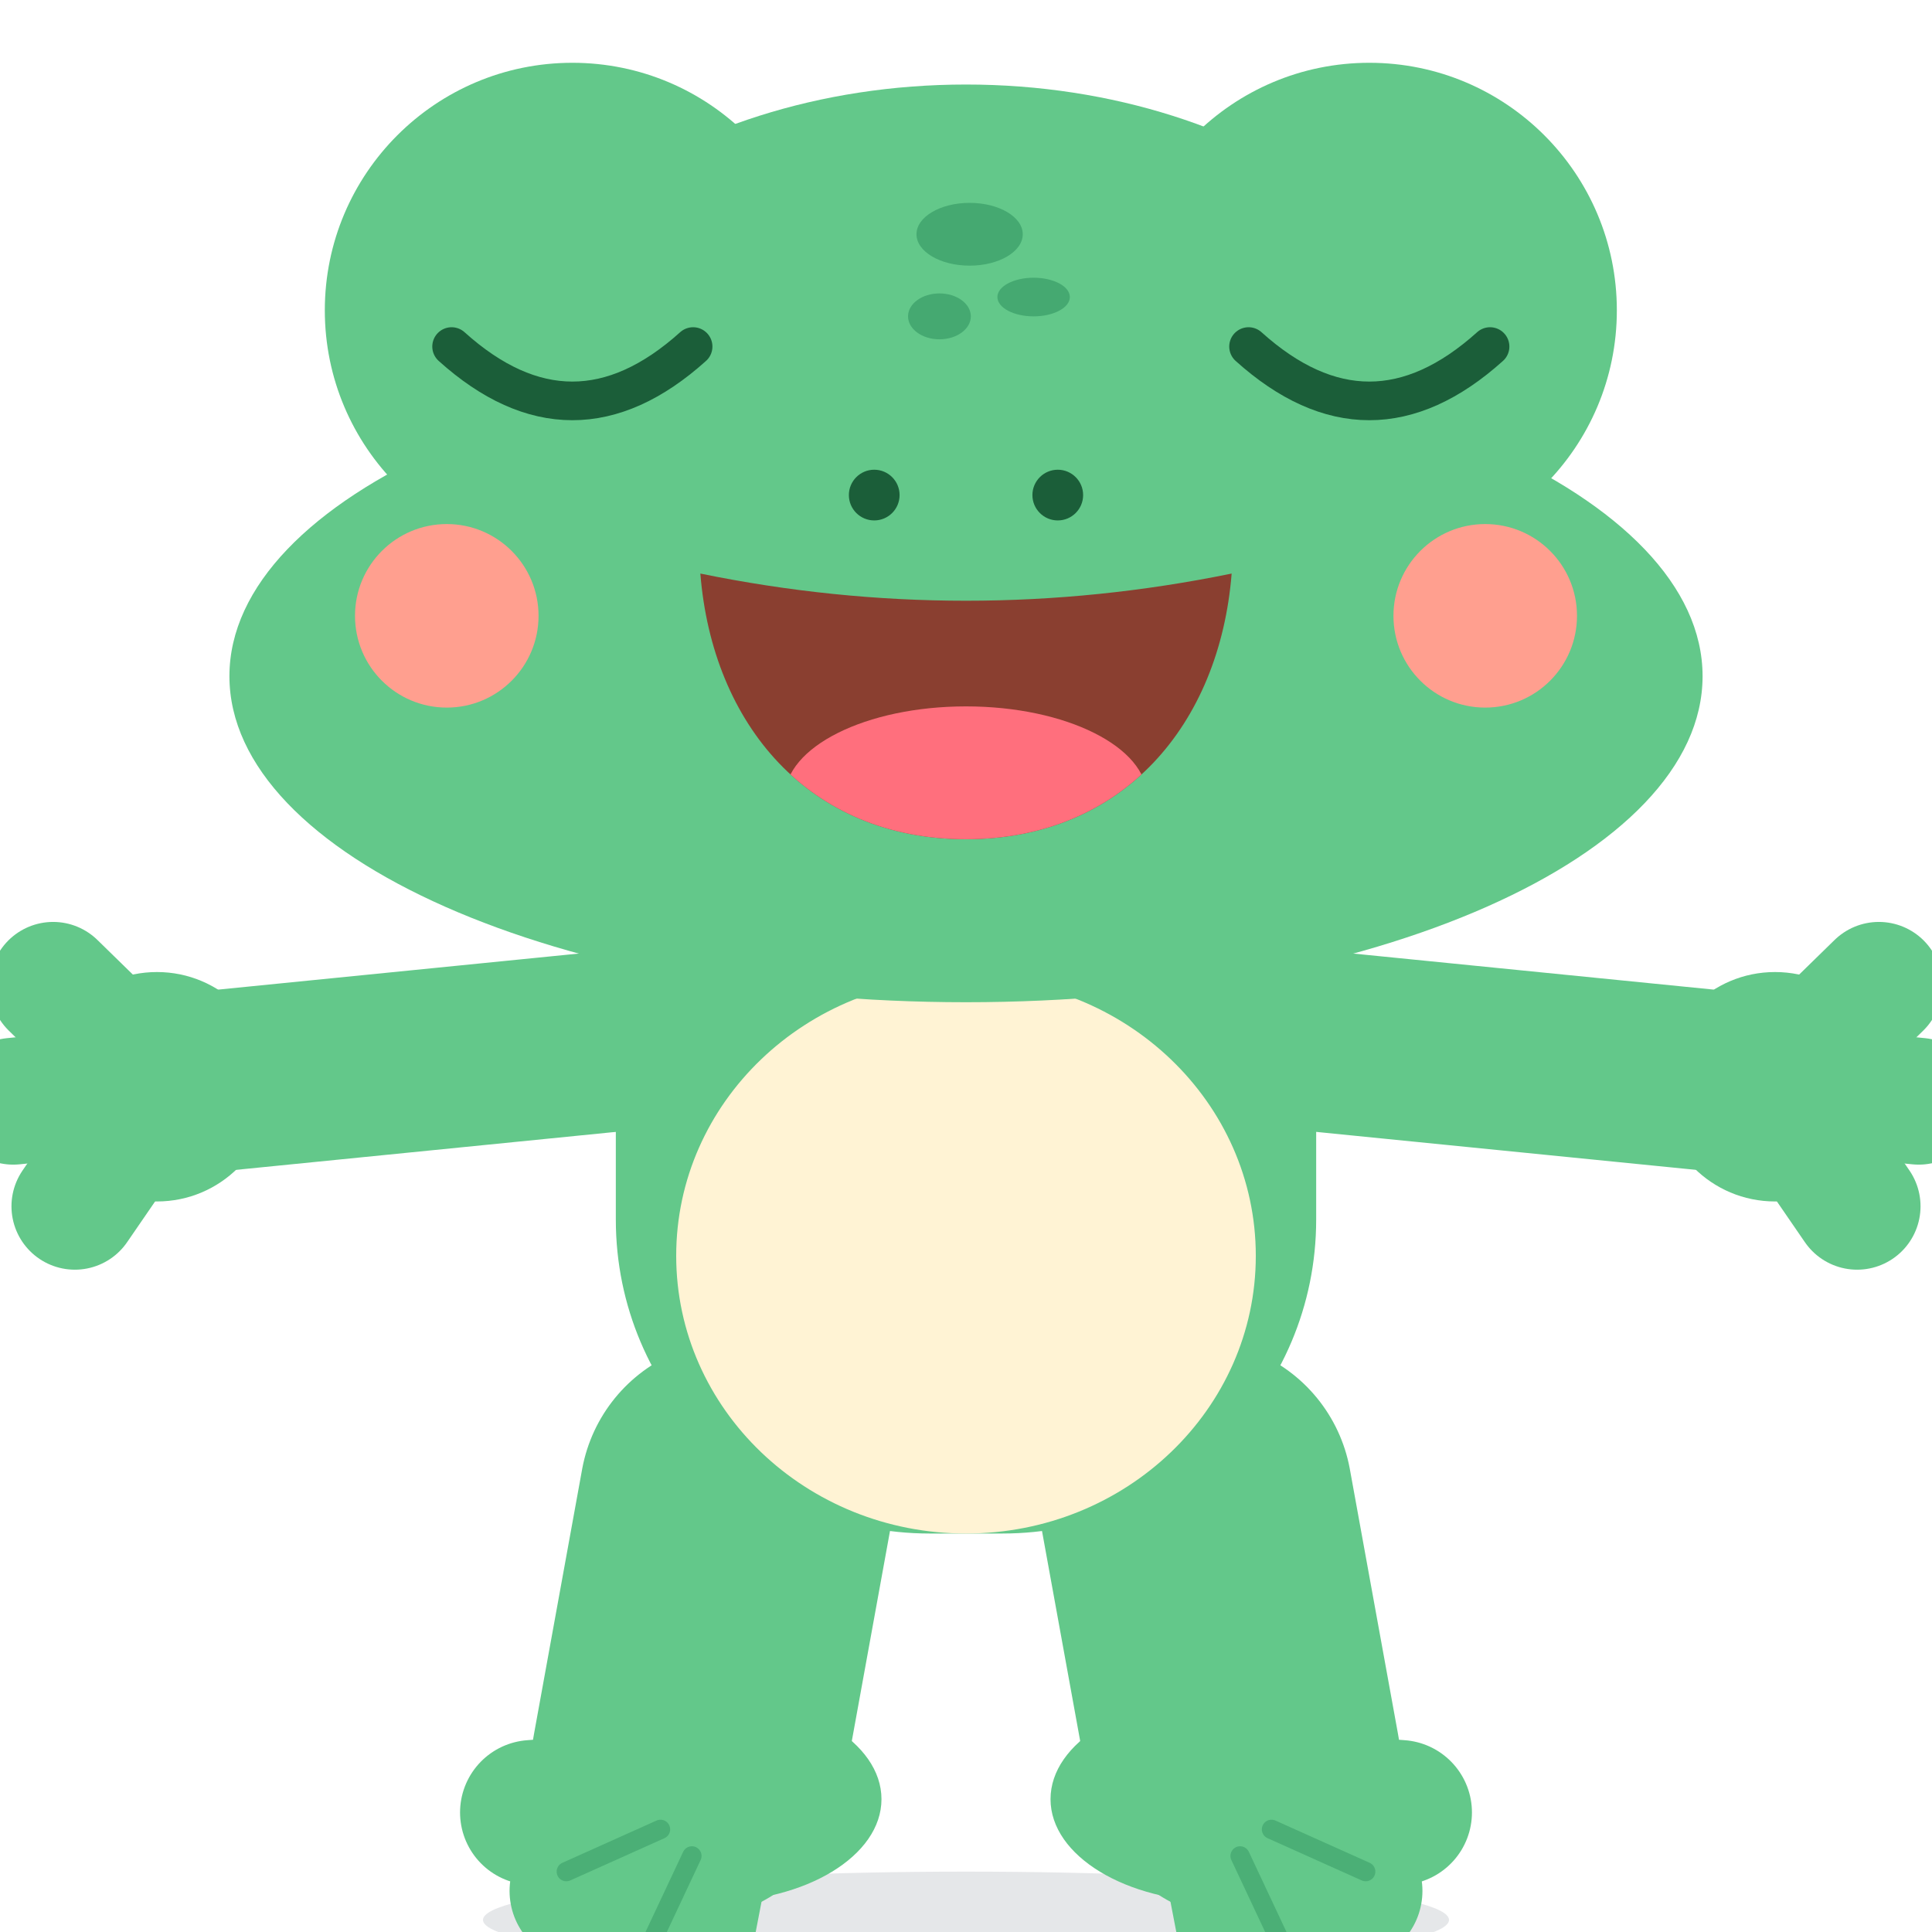
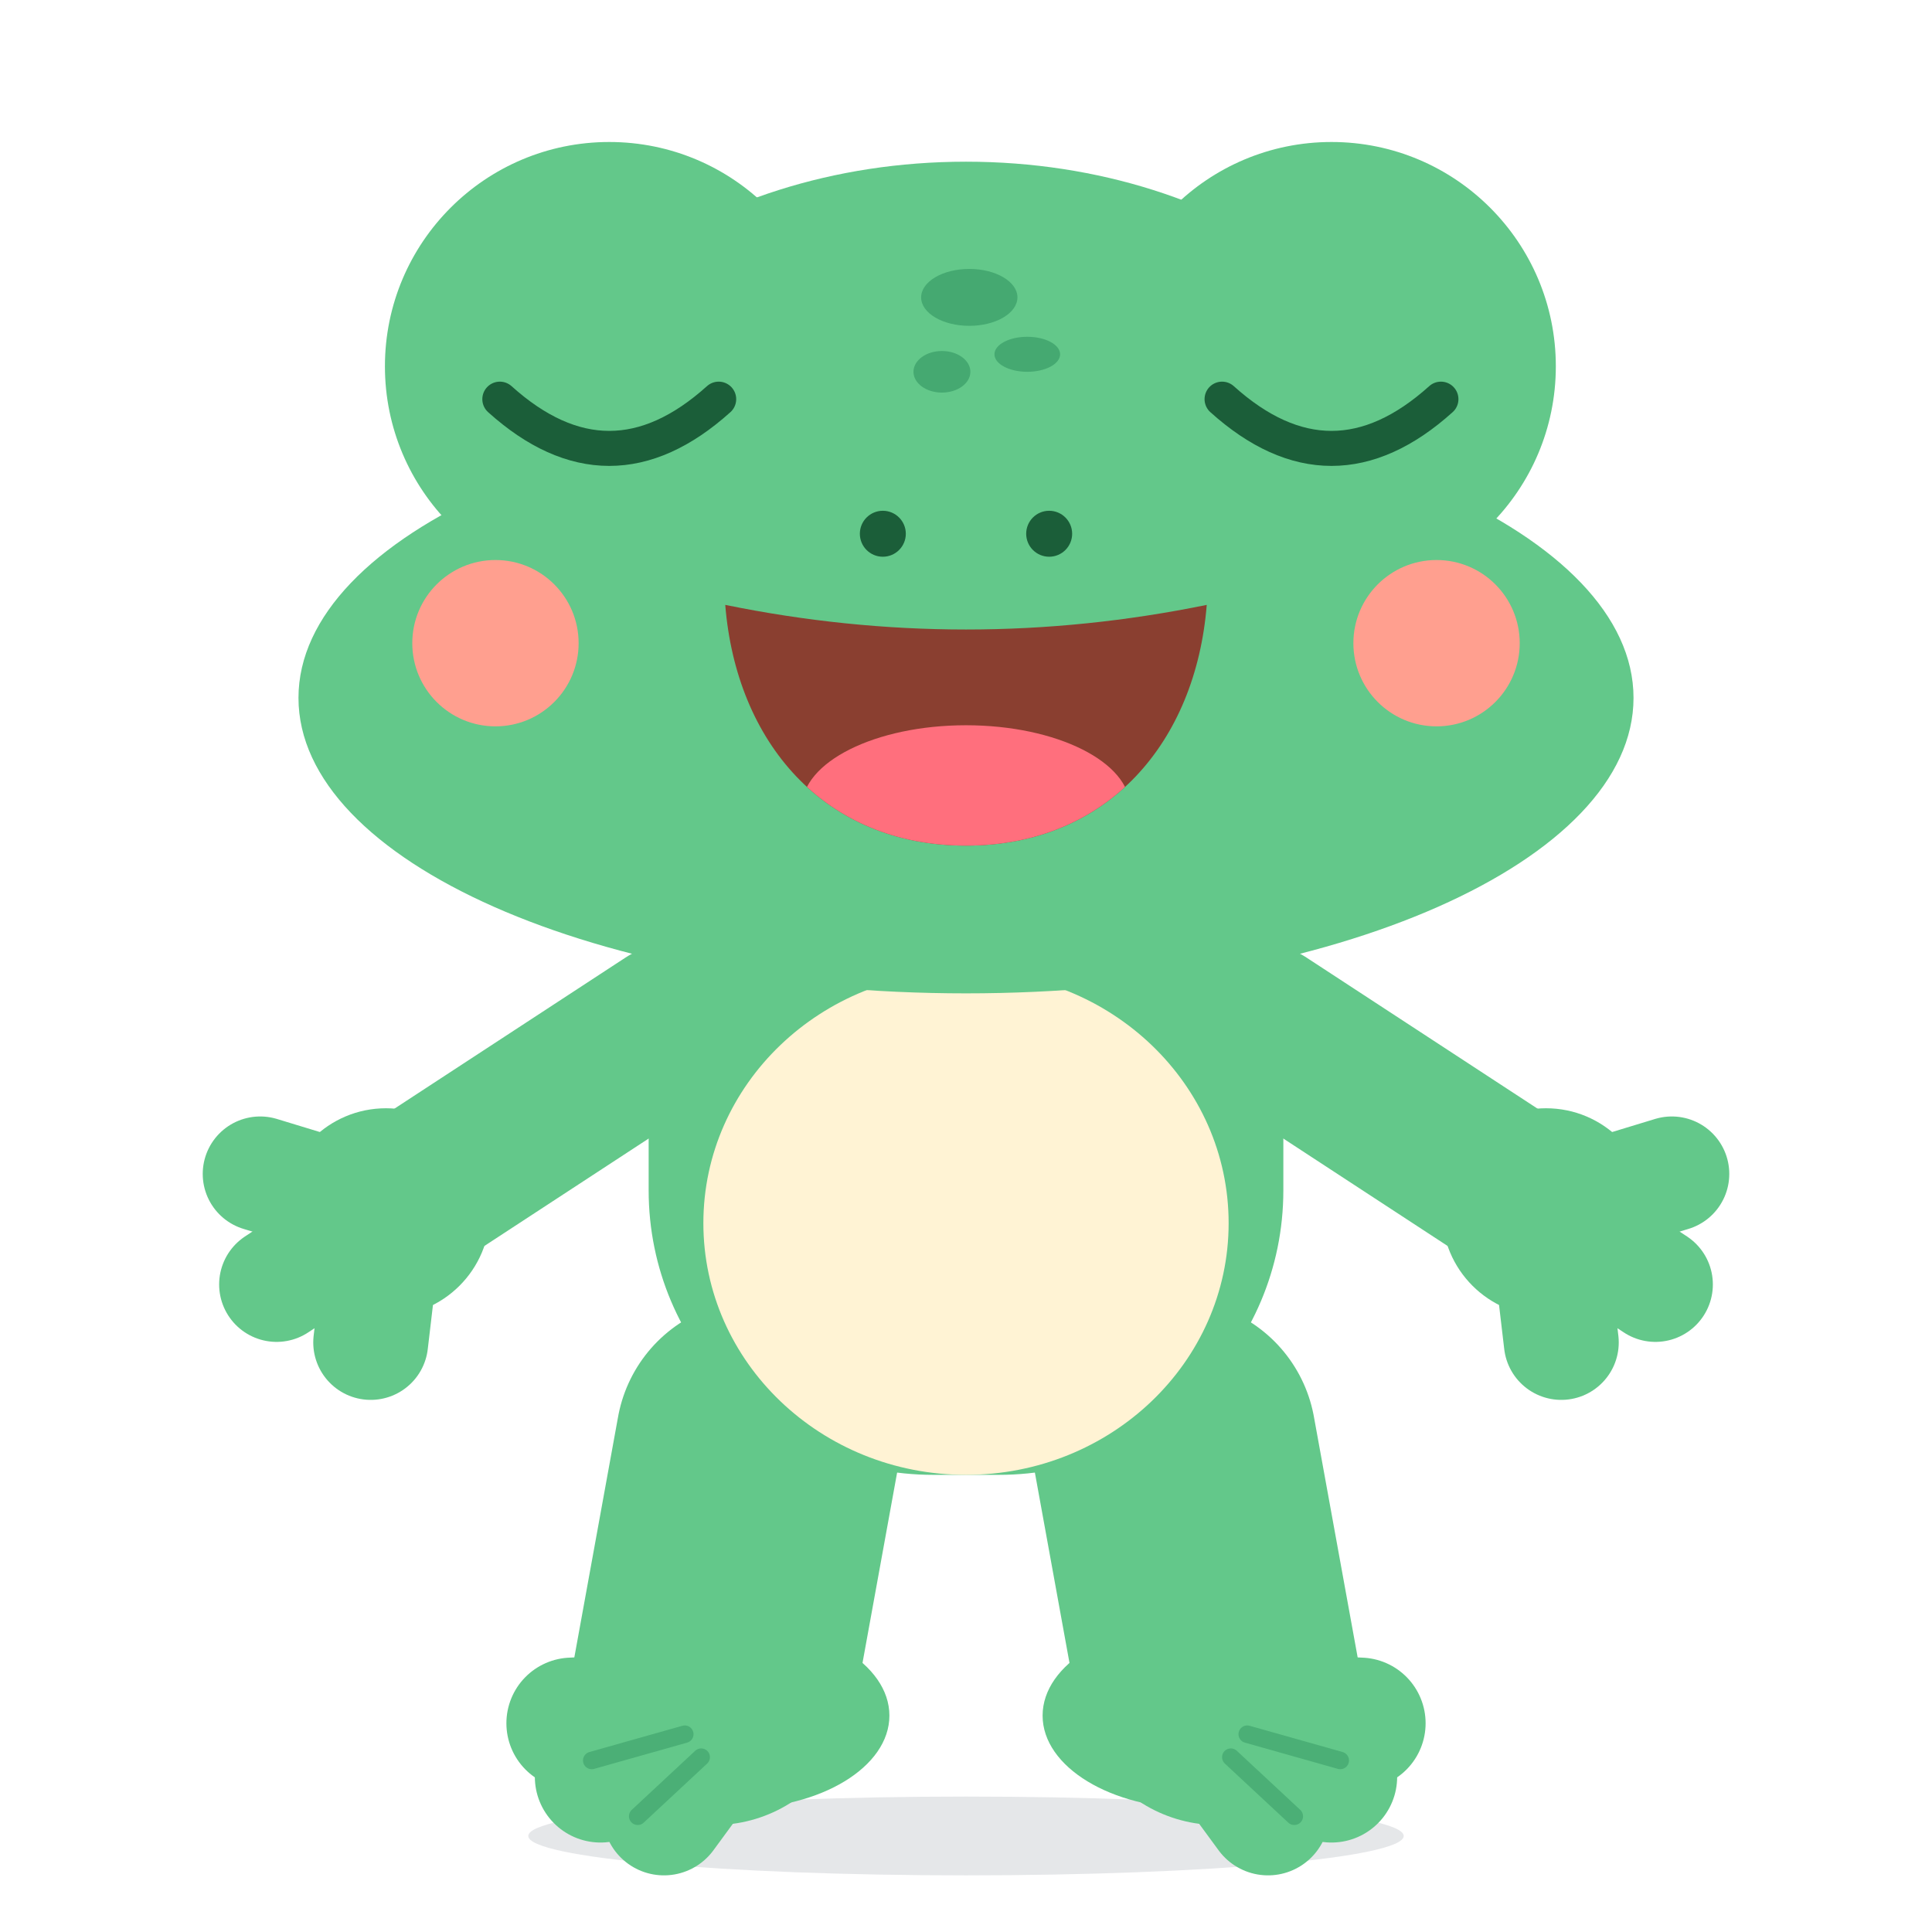
<svg xmlns="http://www.w3.org/2000/svg" viewBox="0 0 512 512" width="512" height="512">
-   <g transform="translate(16 0) scale(3.2)">
-     <ellipse cx="75" cy="159" rx="40" ry="4" fill="#243047" opacity="0.12" />
+   <g transform="translate(38.5 22.55) scale(2.9)">
+     <ellipse cx="75" cy="160.00" rx="40" ry="3.6" fill="#243047" opacity="0.120" />
    <g transform="translate(0 0) translate(75 100) rotate(0) translate(-75 -100)">
      <g>
        <line x1="56" y1="124" x2="52" y2="146" stroke="#63C88A" stroke-width="26" stroke-linecap="round" />
        <ellipse cx="54" cy="149" rx="14" ry="8.5" fill="#63C88A" />
-         <line x1="54" y1="149" x2="39.1" y2="150.1" stroke="#63C88A" stroke-width="12" stroke-linecap="round" />
-         <line x1="54" y1="149" x2="43.2" y2="156.6" stroke="#63C88A" stroke-width="12" stroke-linecap="round" />
-         <line x1="54" y1="149" x2="51.9" y2="159.9" stroke="#63C88A" stroke-width="11.2" stroke-linecap="round" />
-         <line x1="49.7" y1="151.5" x2="41.9" y2="155.0" stroke="#45A971" stroke-width="1.6" stroke-linecap="round" opacity="0.8" />
-         <line x1="52.3" y1="153.7" x2="49.2" y2="160.3" stroke="#45A971" stroke-width="1.6" stroke-linecap="round" opacity="0.8" />
+         <line x1="54" y1="149" x2="39.0" y2="149.7" stroke="#63C88A" stroke-width="12" stroke-linecap="round" />
+         <line x1="54" y1="149" x2="41.6" y2="154.6" stroke="#63C88A" stroke-width="12" stroke-linecap="round" />
+         <line x1="54" y1="149" x2="47.4" y2="158.0" stroke="#63C88A" stroke-width="11.2" stroke-linecap="round" />
+         <line x1="49.3" y1="150.7" x2="40.8" y2="153.1" stroke="#45A971" stroke-width="1.6" stroke-linecap="round" opacity="0.8" />
+         <line x1="50.8" y1="152.8" x2="45.0" y2="158.2" stroke="#45A971" stroke-width="1.6" stroke-linecap="round" opacity="0.8" />
      </g>
      <g>
        <line x1="94" y1="124" x2="98" y2="146" stroke="#63C88A" stroke-width="26" stroke-linecap="round" />
        <ellipse cx="96" cy="149" rx="14" ry="8.5" fill="#63C88A" />
-         <line x1="96" y1="149" x2="110.9" y2="150.1" stroke="#63C88A" stroke-width="12" stroke-linecap="round" />
-         <line x1="96" y1="149" x2="106.8" y2="156.6" stroke="#63C88A" stroke-width="12" stroke-linecap="round" />
-         <line x1="96" y1="149" x2="98.1" y2="159.9" stroke="#63C88A" stroke-width="11.2" stroke-linecap="round" />
-         <line x1="100.3" y1="151.5" x2="108.1" y2="155.0" stroke="#45A971" stroke-width="1.6" stroke-linecap="round" opacity="0.8" />
-         <line x1="97.7" y1="153.7" x2="100.8" y2="160.3" stroke="#45A971" stroke-width="1.6" stroke-linecap="round" opacity="0.8" />
+         <line x1="96" y1="149" x2="111.0" y2="149.7" stroke="#63C88A" stroke-width="12" stroke-linecap="round" />
+         <line x1="96" y1="149" x2="108.4" y2="154.6" stroke="#63C88A" stroke-width="12" stroke-linecap="round" />
+         <line x1="96" y1="149" x2="102.6" y2="158.0" stroke="#63C88A" stroke-width="11.2" stroke-linecap="round" />
+         <line x1="100.7" y1="150.7" x2="109.2" y2="153.1" stroke="#45A971" stroke-width="1.6" stroke-linecap="round" opacity="0.8" />
+         <line x1="99.2" y1="152.8" x2="105.0" y2="158.2" stroke="#45A971" stroke-width="1.6" stroke-linecap="round" opacity="0.8" />
      </g>
      <path d="M 46 58 H 104 V 101 A 26 26 0 0 1 78 127 H 72 A 26 26 0 0 1 46 101 Z" fill="#63C88A" />
      <ellipse cx="75" cy="104" rx="24" ry="23" fill="#FFF3D4" />
      <g>
-         <line x1="48" y1="86" x2="8" y2="90" stroke="#63C88A" stroke-width="15" stroke-linecap="round" />
-         <circle cx="8" cy="90" r="9.5" fill="#63C88A" />
-         <line x1="8" y1="90" x2="1.2" y2="99.9" stroke="#63C88A" stroke-width="10.5" stroke-linecap="round" />
-         <line x1="8" y1="90" x2="-3.9" y2="91.2" stroke="#63C88A" stroke-width="10.5" stroke-linecap="round" />
-         <line x1="8" y1="90" x2="-0.6" y2="81.6" stroke="#63C88A" stroke-width="10.5" stroke-linecap="round" />
+         <line x1="48" y1="86" x2="22" y2="103" stroke="#63C88A" stroke-width="15" stroke-linecap="round" />
+         <circle cx="22" cy="103" r="9.5" fill="#63C88A" />
+         <line x1="22" y1="103" x2="20.6" y2="114.9" stroke="#63C88A" stroke-width="10.5" stroke-linecap="round" />
+         <line x1="22" y1="103" x2="12.0" y2="109.6" stroke="#63C88A" stroke-width="10.5" stroke-linecap="round" />
+         <line x1="22" y1="103" x2="10.5" y2="99.5" stroke="#63C88A" stroke-width="10.5" stroke-linecap="round" />
      </g>
      <g>
-         <line x1="102" y1="86" x2="142" y2="90" stroke="#63C88A" stroke-width="15" stroke-linecap="round" />
-         <circle cx="142" cy="90" r="9.5" fill="#63C88A" />
-         <line x1="142" y1="90" x2="150.6" y2="81.6" stroke="#63C88A" stroke-width="10.5" stroke-linecap="round" />
-         <line x1="142" y1="90" x2="153.9" y2="91.2" stroke="#63C88A" stroke-width="10.5" stroke-linecap="round" />
-         <line x1="142" y1="90" x2="148.8" y2="99.9" stroke="#63C88A" stroke-width="10.5" stroke-linecap="round" />
+         <line x1="102" y1="86" x2="128" y2="103" stroke="#63C88A" stroke-width="15" stroke-linecap="round" />
+         <circle cx="128" cy="103" r="9.5" fill="#63C88A" />
+         <line x1="128" y1="103" x2="139.5" y2="99.5" stroke="#63C88A" stroke-width="10.5" stroke-linecap="round" />
+         <line x1="128" y1="103" x2="138.0" y2="109.6" stroke="#63C88A" stroke-width="10.5" stroke-linecap="round" />
+         <line x1="128" y1="103" x2="129.4" y2="114.9" stroke="#63C88A" stroke-width="10.5" stroke-linecap="round" />
      </g>
      <g transform="rotate(0 75 50)">
        <ellipse cx="75" cy="40" rx="44" ry="33" fill="#63C88A" />
        <ellipse cx="75" cy="56" rx="61" ry="27" fill="#63C88A" />
        <circle cx="42.4" cy="25.7" r="20.5" fill="#63C88A" />
        <circle cx="108.4" cy="25.7" r="20.5" fill="#63C88A" />
      </g>
      <g transform="rotate(0 75 50)">
        <ellipse cx="75.3" cy="19.4" rx="4.4" ry="2.6" fill="#45A971" />
        <ellipse cx="72.8" cy="26.2" rx="2.6" ry="1.9" fill="#45A971" />
        <ellipse cx="80.6" cy="24.6" rx="3.0" ry="1.6" fill="#45A971" />
        <path d="M 32.4 28.7 Q 42.4 37.7 52.4 28.7" fill="none" stroke="#1B5E39" stroke-width="3.2" stroke-linecap="round" />
        <path d="M 98.4 28.7 Q 108.4 37.7 118.4 28.7" fill="none" stroke="#1B5E39" stroke-width="3.2" stroke-linecap="round" />
        <circle cx="32" cy="51" r="7.6" fill="#FF9F8F" />
        <circle cx="118" cy="51" r="7.6" fill="#FF9F8F" />
        <circle cx="67.4" cy="41" r="2.1" fill="#1B5E39" />
        <circle cx="82.6" cy="41" r="2.1" fill="#1B5E39" />
        <g transform="translate(75 50) scale(1) translate(-75 -50)">
          <clipPath id="mouthClipopen">
            <path d="M 53 47.5 Q 75 52 97 47.5 C 96 60 88 69.5 75 69.5 C 62 69.5 54 60 53 47.5 Z" />
          </clipPath>
          <path d="M 53 47.5 Q 75 52 97 47.5 C 96 60 88 69.5 75 69.5 C 62 69.5 54 60 53 47.5 Z" fill="#8A3F30" />
          <ellipse cx="75" cy="66" rx="15" ry="7.5" fill="#FF6F7D" clip-path="url(#mouthClipopen)" />
        </g>
      </g>
    </g>
  </g>
</svg>
